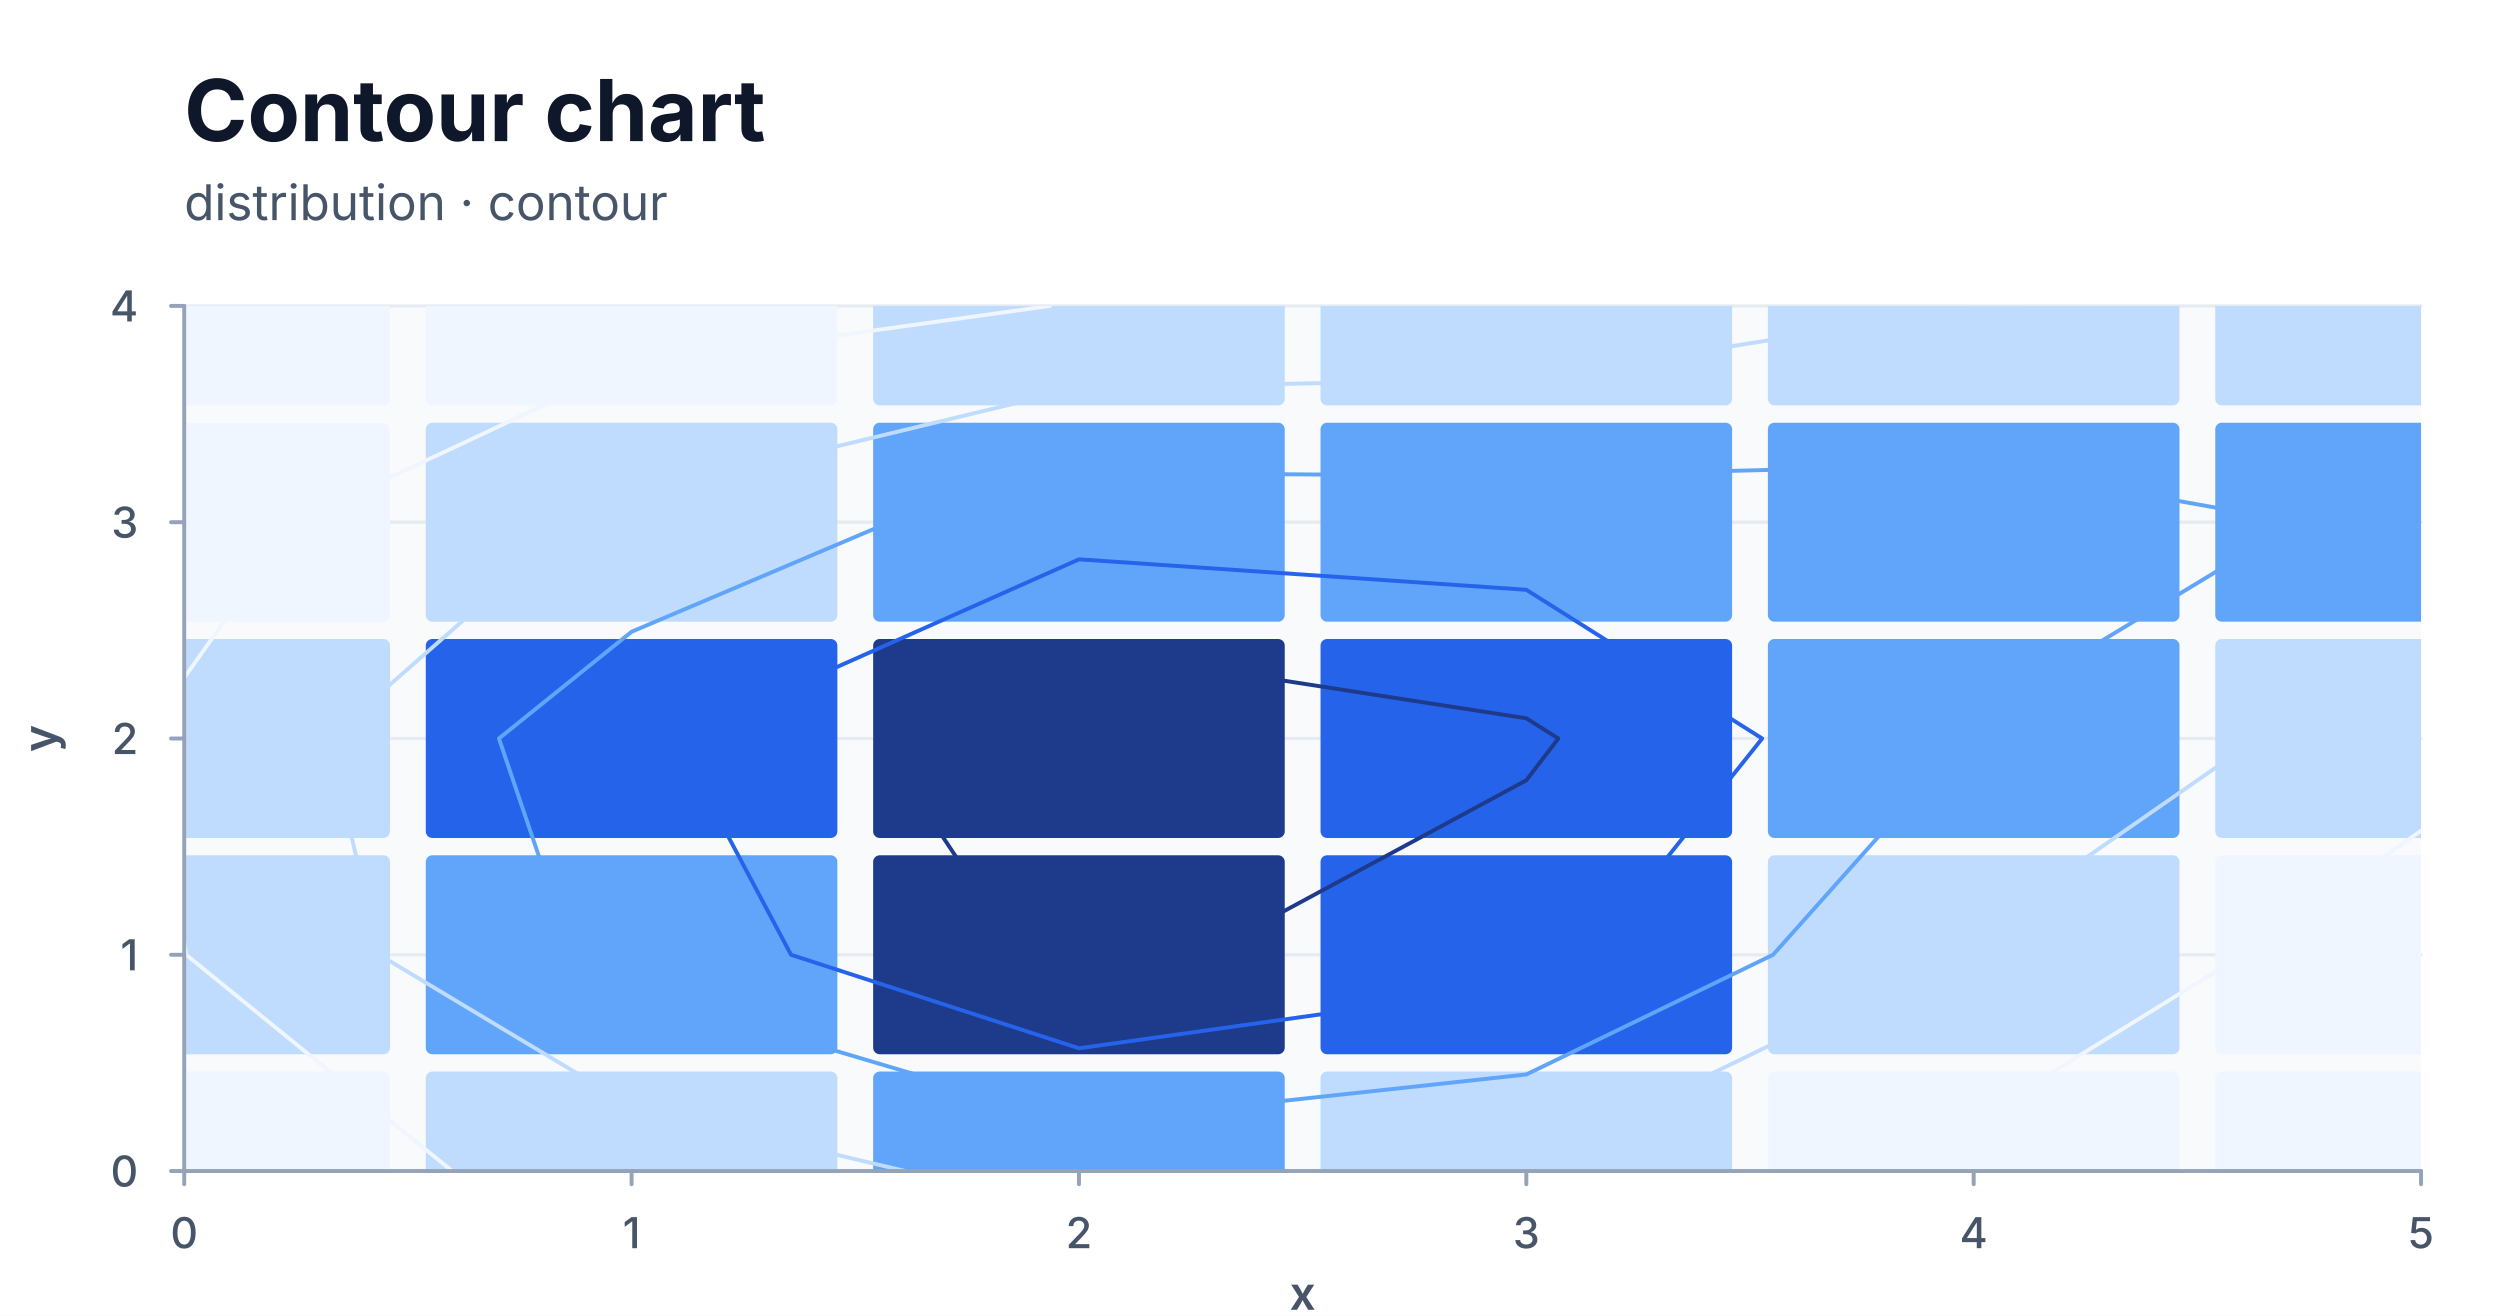
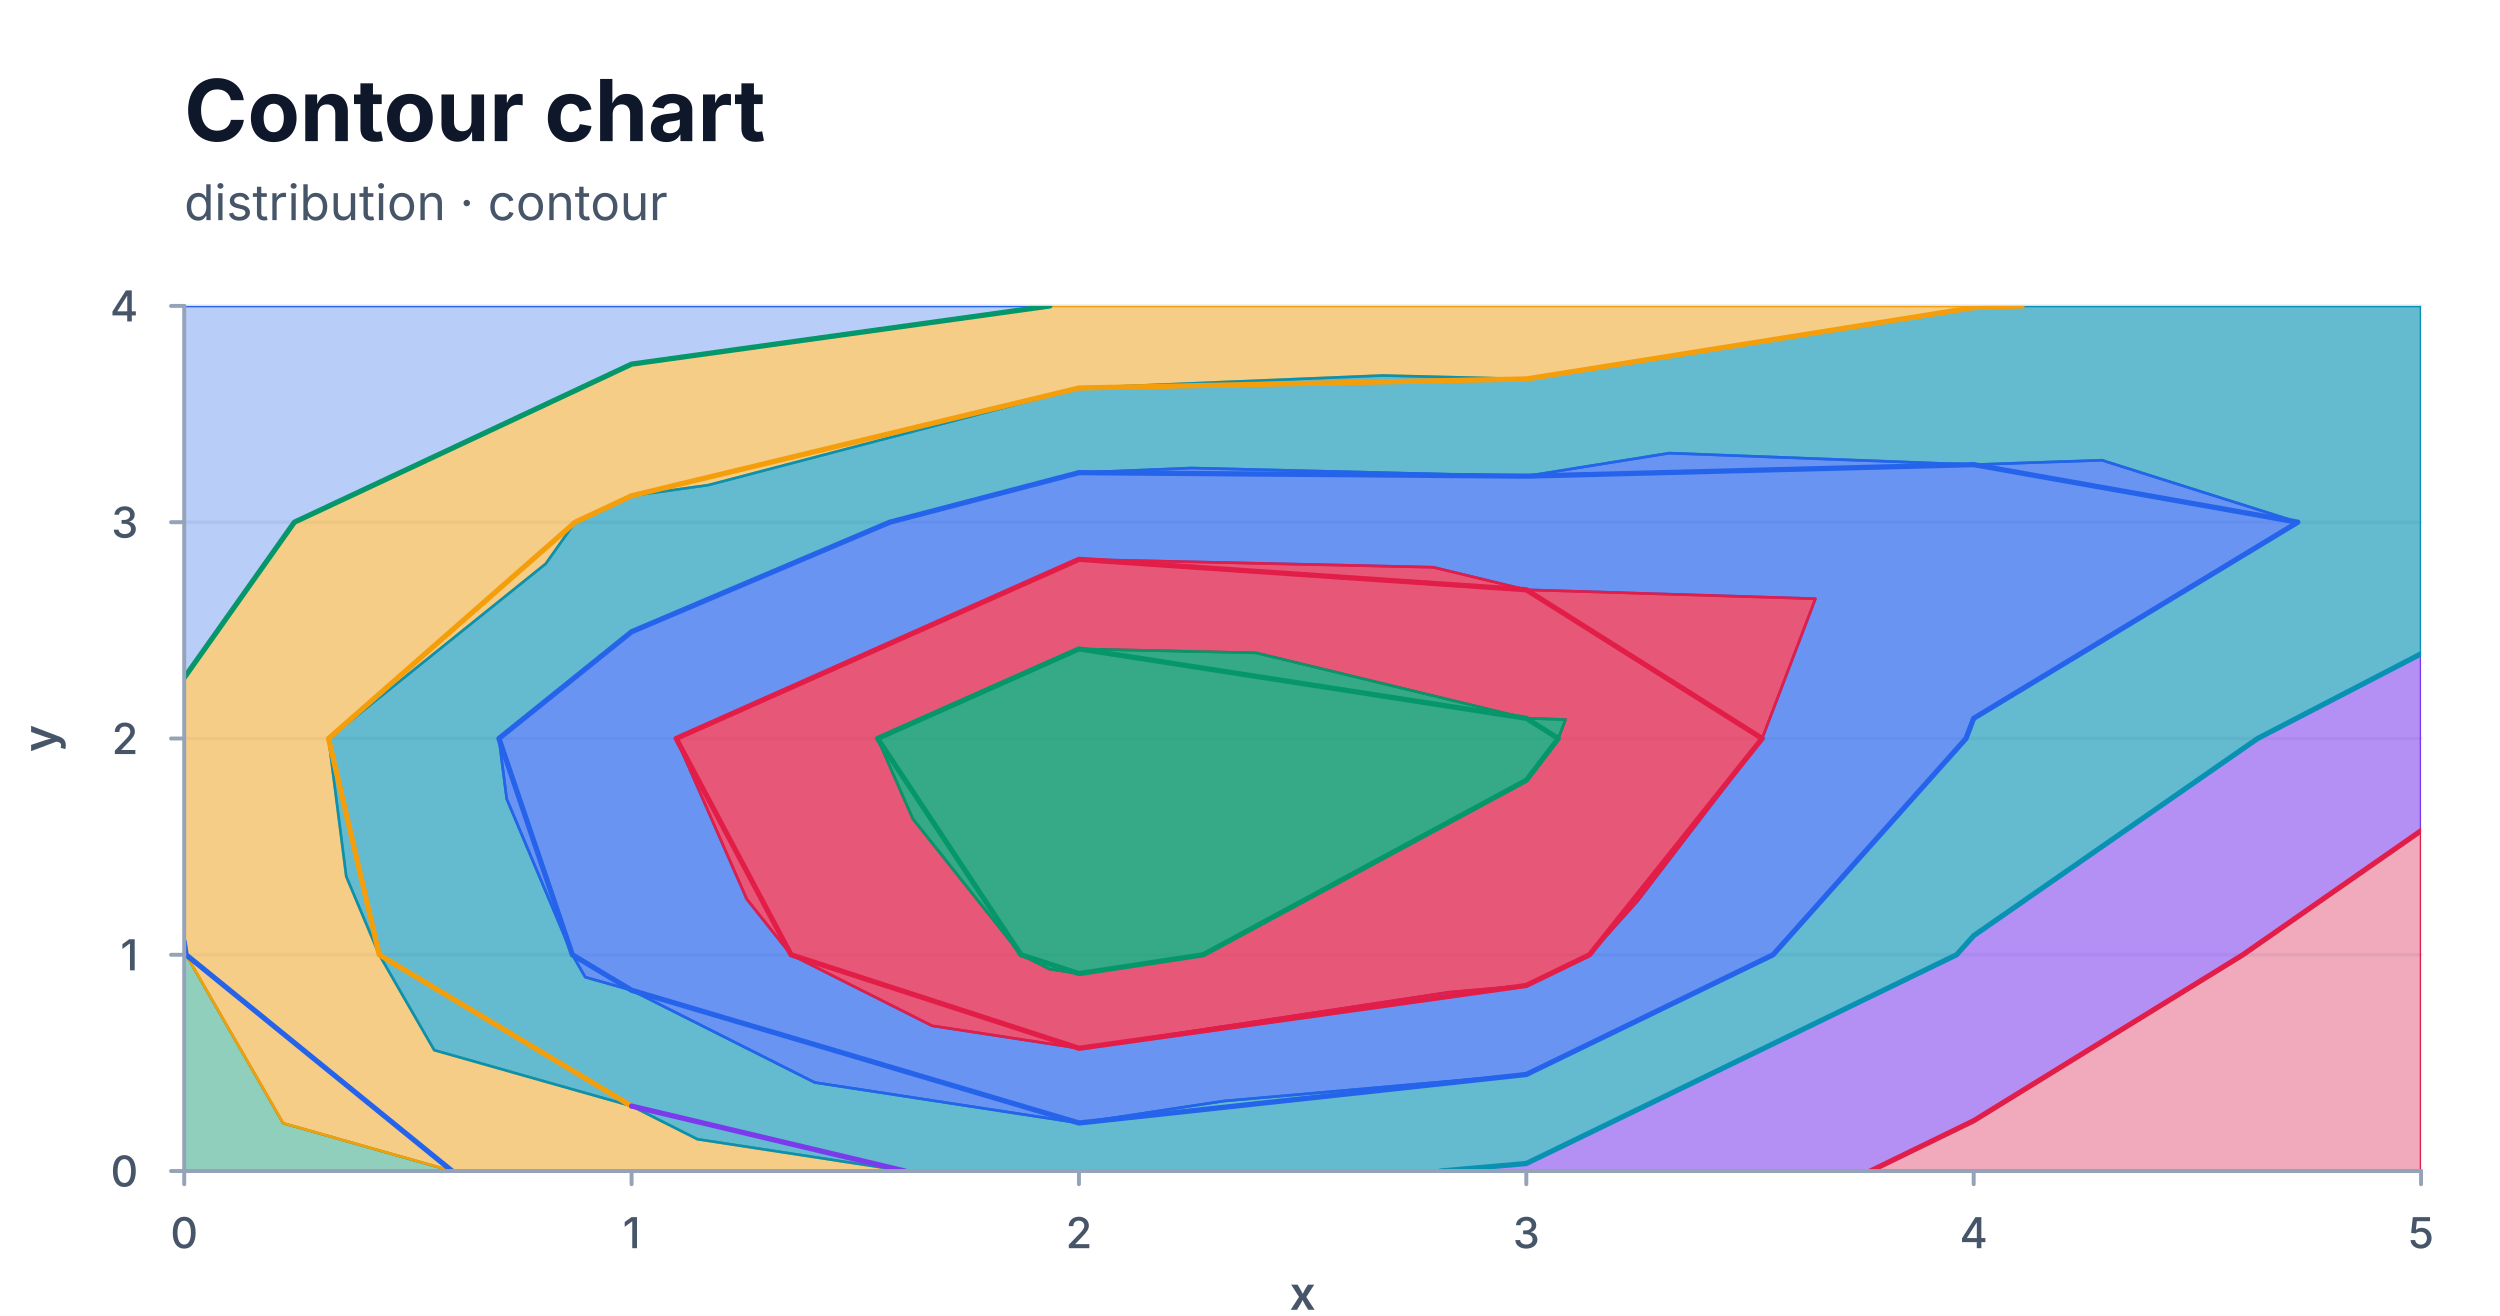
<svg xmlns="http://www.w3.org/2000/svg" width="760" height="400" viewBox="0 0 760 400" role="img" aria-labelledby="title description">
  <defs>
    <clipPath id="clip-1">
      <rect x="56" y="93" width="680" height="263" />
    </clipPath>
  </defs>
  <rect width="100%" height="100%" fill="#ffffff" />
  <g data-scene-node="scene:root">
    <rect data-scene-node="chart:panel" x="56" y="93" width="680" height="263" rx="0" fill="#f8fafc" />
    <line data-scene-node="axis-y:grid:1" opacity="0.82" x1="56" y1="290.25" x2="736" y2="290.25" fill="none" stroke="#e2e8f0" stroke-width="1" stroke-linecap="round" />
    <line data-scene-node="axis-y:grid:2" opacity="0.82" x1="56" y1="224.5" x2="736" y2="224.5" fill="none" stroke="#e2e8f0" stroke-width="1" stroke-linecap="round" />
    <line data-scene-node="axis-y:grid:3" opacity="0.82" x1="56" y1="158.75" x2="736" y2="158.75" fill="none" stroke="#e2e8f0" stroke-width="1" stroke-linecap="round" />
    <line data-scene-node="axis-y:grid:4" opacity="0.82" x1="56" y1="93" x2="736" y2="93" fill="none" stroke="#e2e8f0" stroke-width="1" stroke-linecap="round" />
    <g data-scene-node="layer-0:group" clip-path="url(#clip-1)">
-       <rect data-scene-node="layer-0:contour-cell:0" x="-6.56" y="325.755" width="125.12" height="60.49" rx="2" fill="#eff6ff" />
-       <rect data-scene-node="layer-0:contour-cell:1" x="129.44" y="325.755" width="125.12" height="60.49" rx="2" fill="#bfdbfe" />
-       <rect data-scene-node="layer-0:contour-cell:2" x="265.44" y="325.755" width="125.12" height="60.49" rx="2" fill="#60a5fa" />
-       <rect data-scene-node="layer-0:contour-cell:3" x="401.44" y="325.755" width="125.12" height="60.49" rx="2" fill="#bfdbfe" />
-       <rect data-scene-node="layer-0:contour-cell:4" x="537.44" y="325.755" width="125.12" height="60.49" rx="2" fill="#eff6ff" />
-       <rect data-scene-node="layer-0:contour-cell:5" x="673.44" y="325.755" width="125.12" height="60.49" rx="2" fill="#eff6ff" />
-       <rect data-scene-node="layer-0:contour-cell:6" x="-6.56" y="260.005" width="125.12" height="60.49" rx="2" fill="#bfdbfe" />
-       <rect data-scene-node="layer-0:contour-cell:7" x="129.44" y="260.005" width="125.12" height="60.49" rx="2" fill="#60a5fa" />
-       <rect data-scene-node="layer-0:contour-cell:8" x="265.44" y="260.005" width="125.12" height="60.49" rx="2" fill="#1e3a8a" />
-       <rect data-scene-node="layer-0:contour-cell:9" x="401.44" y="260.005" width="125.12" height="60.49" rx="2" fill="#2563eb" />
-       <rect data-scene-node="layer-0:contour-cell:10" x="537.44" y="260.005" width="125.12" height="60.49" rx="2" fill="#bfdbfe" />
-       <rect data-scene-node="layer-0:contour-cell:11" x="673.44" y="260.005" width="125.12" height="60.49" rx="2" fill="#eff6ff" />
-       <rect data-scene-node="layer-0:contour-cell:12" x="-6.56" y="194.255" width="125.12" height="60.49" rx="2" fill="#bfdbfe" />
-       <rect data-scene-node="layer-0:contour-cell:13" x="129.44" y="194.255" width="125.12" height="60.49" rx="2" fill="#2563eb" />
-       <rect data-scene-node="layer-0:contour-cell:14" x="265.44" y="194.255" width="125.12" height="60.49" rx="2" fill="#1e3a8a" />
-       <rect data-scene-node="layer-0:contour-cell:15" x="401.44" y="194.255" width="125.12" height="60.49" rx="2" fill="#2563eb" />
-       <rect data-scene-node="layer-0:contour-cell:16" x="537.44" y="194.255" width="125.12" height="60.49" rx="2" fill="#60a5fa" />
-       <rect data-scene-node="layer-0:contour-cell:17" x="673.44" y="194.255" width="125.12" height="60.49" rx="2" fill="#bfdbfe" />
-       <rect data-scene-node="layer-0:contour-cell:18" x="-6.56" y="128.505" width="125.12" height="60.49" rx="2" fill="#eff6ff" />
-       <rect data-scene-node="layer-0:contour-cell:19" x="129.44" y="128.505" width="125.12" height="60.49" rx="2" fill="#bfdbfe" />
-       <rect data-scene-node="layer-0:contour-cell:20" x="265.44" y="128.505" width="125.12" height="60.49" rx="2" fill="#60a5fa" />
-       <rect data-scene-node="layer-0:contour-cell:21" x="401.44" y="128.505" width="125.12" height="60.49" rx="2" fill="#60a5fa" />
-       <rect data-scene-node="layer-0:contour-cell:22" x="537.44" y="128.505" width="125.12" height="60.49" rx="2" fill="#60a5fa" />
-       <rect data-scene-node="layer-0:contour-cell:23" x="673.44" y="128.505" width="125.12" height="60.49" rx="2" fill="#60a5fa" />
-       <rect data-scene-node="layer-0:contour-cell:24" x="-6.56" y="62.755" width="125.12" height="60.49" rx="2" fill="#eff6ff" />
-       <rect data-scene-node="layer-0:contour-cell:25" x="129.44" y="62.755" width="125.12" height="60.49" rx="2" fill="#eff6ff" />
-       <rect data-scene-node="layer-0:contour-cell:26" x="265.44" y="62.755" width="125.12" height="60.49" rx="2" fill="#bfdbfe" />
-       <rect data-scene-node="layer-0:contour-cell:27" x="401.44" y="62.755" width="125.12" height="60.49" rx="2" fill="#bfdbfe" />
-       <rect data-scene-node="layer-0:contour-cell:28" x="537.44" y="62.755" width="125.12" height="60.49" rx="2" fill="#bfdbfe" />
-       <rect data-scene-node="layer-0:contour-cell:29" x="673.44" y="62.755" width="125.12" height="60.49" rx="2" fill="#bfdbfe" />
-       <path data-scene-node="layer-0:contour-line:0:0" d="M 137.449 356 L 56.579 290.25 L 56 286.271" fill="none" stroke="#eff6ff" stroke-width="1.2" stroke-linecap="round" stroke-linejoin="round" />
-       <path data-scene-node="layer-0:contour-line:0:1" d="M 568.581 356 L 600 340.703 L 681.833 290.25 L 736 252.535" fill="none" stroke="#eff6ff" stroke-width="1.2" stroke-linecap="round" stroke-linejoin="round" />
-       <path data-scene-node="layer-0:contour-line:0:2" d="M 56 206.052 L 89.489 158.75 L 192 110.692 L 319.174 93" fill="none" stroke="#eff6ff" stroke-width="1.2" stroke-linecap="round" stroke-linejoin="round" />
-       <path data-scene-node="layer-0:contour-line:1:3" d="M 192 336.247 L 115.289 290.25 L 99.875 224.5 L 174.837 158.75 L 192 150.704 L 328 117.946 L 464 115.206 L 600 93.505 L 614.694 93" fill="none" stroke="#bfdbfe" stroke-width="1.2" stroke-linecap="round" stroke-linejoin="round" />
-       <path data-scene-node="layer-0:contour-line:1:4" d="M 275.147 356 L 192 336.247" fill="none" stroke="#bfdbfe" stroke-width="1.2" stroke-linecap="round" stroke-linejoin="round" />
-       <path data-scene-node="layer-0:contour-line:1:5" d="M 437.884 356 L 464 353.706 L 594.804 290.25 L 600 284.448 L 686.322 224.5 L 736 198.756" fill="none" stroke="#bfdbfe" stroke-width="1.2" stroke-linecap="round" stroke-linejoin="round" />
-       <path data-scene-node="layer-0:contour-line:2:6" d="M 192 301.044 L 173.999 290.25 L 151.676 224.5 L 192 192.052 L 270.485 158.75 L 328 143.683 L 464 144.745 L 600 141.246 L 698.534 158.75 L 600 218.369 L 597.664 224.5 L 539.009 290.25 L 464 326.638 L 328 341.391 L 192 301.044 Z" fill="none" stroke="#60a5fa" stroke-width="1.2" stroke-linecap="round" stroke-linejoin="round" />
-       <path data-scene-node="layer-0:contour-line:3:7" d="M 328 318.682 L 240.473 290.25 L 205.564 224.5 L 328 170.038 L 464 179.297 L 535.695 224.5 L 483.214 290.25 L 464 299.571 L 328 318.682 Z" fill="none" stroke="#2563eb" stroke-width="1.2" stroke-linecap="round" stroke-linejoin="round" />
-       <path data-scene-node="layer-0:contour-line:4:8" d="M 328 295.973 L 310.381 290.25 L 266.782 224.5 L 328 197.269 L 464 218.368 L 473.726 224.5 L 464 237.199 L 365.763 290.25 L 328 295.973 Z" fill="none" stroke="#1e3a8a" stroke-width="1.2" stroke-linecap="round" stroke-linejoin="round" />
+       <path data-scene-node="layer-0:contour-band:0" d="M 56 158.75 L 56 206.052 L 89.489 158.75 L 192 110.692 L 319.174 93 L 192 93 L 56 93 L 56 158.75 Z" fill="#2563eb4d" fill-rule="evenodd" stroke="#2563eb" stroke-width="0.8" stroke-linejoin="round" />
+       <path data-scene-node="layer-0:contour-band:1" d="M 568.581 356 L 600 356 L 736 356 L 736 290.25 L 736 252.535 L 681.833 290.25 L 600 340.703 L 568.581 356 Z" fill="#e11d485c" fill-rule="evenodd" stroke="#e11d48" stroke-width="0.8" stroke-linejoin="round" />
+       <path data-scene-node="layer-0:contour-band:2" d="M 56 356 L 137.449 356 L 86.089 341.453 L 56.579 290.25 L 56.481 290.018 L 56 286.271 L 56 290.25 L 56 356 Z" fill="#0596696c" fill-rule="evenodd" stroke="#059669" stroke-width="0.8" stroke-linejoin="round" />
+       <path data-scene-node="layer-0:contour-band:3" d="M 137.449 356 L 192 356 L 275.147 356 L 212.013 346.325 L 192 336.247 L 132.005 319.255 L 115.289 290.25 L 105.256 266.437 L 99.875 224.5 L 165.906 171.365 L 174.837 158.75 L 192 150.704 L 215.366 147.453 L 328 117.946 L 420.256 114.148 L 464 115.206 L 599.03 93.469 L 600 93.505 L 614.694 93 L 600 93 L 464 93 L 328 93 L 319.174 93 L 192 110.692 L 89.489 158.75 L 56 206.052 L 56 224.5 L 56 286.271 L 56.481 290.018 L 56.579 290.25 L 86.089 341.453 L 137.449 356 Z" fill="#f59e0b7c" fill-rule="evenodd" stroke="#f59e0b" stroke-width="0.8" stroke-linejoin="round" />
+       <path data-scene-node="layer-0:contour-band:4" d="M 437.884 356 L 464 356 L 568.581 356 L 600 340.703 L 681.833 290.25 L 736 252.535 L 736 224.5 L 736 198.756 L 686.322 224.5 L 600 284.448 L 594.804 290.25 L 464 353.706 L 437.884 356 Z" fill="#7c3aed8c" fill-rule="evenodd" stroke="#7c3aed" stroke-width="0.8" stroke-linejoin="round" />
+       <path data-scene-node="layer-0:contour-band:5" d="M 132.005 319.255 L 192 336.247 L 212.013 346.325 L 275.147 356 L 328 356 L 437.884 356 L 464 353.706 L 594.804 290.25 L 600 284.448 L 686.322 224.5 L 736 198.756 L 736 158.75 L 736 93 L 614.694 93 L 600 93.505 L 599.03 93.469 L 464 115.206 L 420.256 114.148 L 328 117.946 L 215.366 147.453 L 192 150.704 L 174.837 158.75 L 165.906 171.365 L 99.875 224.5 L 105.256 266.437 L 115.289 290.25 L 132.005 319.255 Z M 192 301.044 L 177.921 297.056 L 173.999 290.25 L 154.032 242.856 L 151.676 224.5 L 192 192.052 L 270.485 158.75 L 328 143.683 L 362.067 142.28 L 464 144.745 L 507.43 137.754 L 600 141.246 L 638.978 139.906 L 698.534 158.75 L 600 218.369 L 597.664 224.5 L 596.29 226.294 L 539.009 290.25 L 464 326.638 L 372.017 334.72 L 328 341.391 L 247.679 329.082 L 192 301.044 Z" fill="#0891b29c" fill-rule="evenodd" stroke="#0891b2" stroke-width="0.8" stroke-linejoin="round" />
+       <path data-scene-node="layer-0:contour-band:6" d="M 177.921 297.056 L 192 301.044 L 247.679 329.082 L 328 341.391 L 372.017 334.72 L 464 326.638 L 539.009 290.25 L 596.29 226.294 L 597.664 224.5 L 600 218.369 L 698.534 158.75 L 638.978 139.906 L 600 141.246 L 507.43 137.754 L 464 144.745 L 362.067 142.28 L 328 143.683 L 270.485 158.75 L 192 192.052 L 151.676 224.5 L 154.032 242.856 L 173.999 290.25 L 177.921 297.056 Z M 328 318.682 L 283.345 311.839 L 240.473 290.25 L 227.012 273.323 L 205.564 224.5 L 328 170.038 L 435.685 172.439 L 464 179.297 L 551.887 182.01 L 535.695 224.5 L 497.886 273.867 L 483.214 290.25 L 464 299.571 L 440.439 301.641 L 328 318.682 Z" fill="#2563ebac" fill-rule="evenodd" stroke="#2563eb" stroke-width="0.8" stroke-linejoin="round" />
+       <path data-scene-node="layer-0:contour-band:7" d="M 283.345 311.839 L 328 318.682 L 440.439 301.641 L 464 299.571 L 483.214 290.25 L 497.886 273.867 L 535.695 224.5 L 551.887 182.01 L 464 179.297 L 435.685 172.439 L 328 170.038 L 205.564 224.5 L 227.012 273.323 L 240.473 290.25 L 283.345 311.839 Z M 328 295.973 L 319.011 294.596 L 310.381 290.25 L 277.506 248.912 L 266.782 224.5 L 328 197.269 L 381.843 198.469 L 464 218.368 L 475.922 218.736 L 473.726 224.5 L 464 237.199 L 365.763 290.25 L 328 295.973 Z" fill="#e11d48bc" fill-rule="evenodd" stroke="#e11d48" stroke-width="0.8" stroke-linejoin="round" />
+       <path data-scene-node="layer-0:contour-band:8" d="M 319.011 294.596 L 328 295.973 L 365.763 290.25 L 464 237.199 L 473.726 224.5 L 475.922 218.736 L 464 218.368 L 381.843 198.469 L 328 197.269 L 266.782 224.5 L 277.506 248.912 L 310.381 290.25 L 319.011 294.596 Z" fill="#059669cc" fill-rule="evenodd" stroke="#059669" stroke-width="0.8" stroke-linejoin="round" />
+       <path data-scene-node="layer-0:contour-line:0:0" d="M 137.449 356 L 56.579 290.25 L 56 286.271" fill="none" stroke="#2563eb" stroke-width="1.6" stroke-linecap="round" stroke-linejoin="round" />
+       <path data-scene-node="layer-0:contour-line:0:1" d="M 568.581 356 L 600 340.703 L 681.833 290.25 L 736 252.535" fill="none" stroke="#e11d48" stroke-width="1.6" stroke-linecap="round" stroke-linejoin="round" />
+       <path data-scene-node="layer-0:contour-line:0:2" d="M 56 206.052 L 89.489 158.75 L 192 110.692 L 319.174 93" fill="none" stroke="#059669" stroke-width="1.6" stroke-linecap="round" stroke-linejoin="round" />
+       <path data-scene-node="layer-0:contour-line:1:3" d="M 192 336.247 L 115.289 290.25 L 99.875 224.5 L 174.837 158.75 L 192 150.704 L 328 117.946 L 464 115.206 L 600 93.505 L 614.694 93" fill="none" stroke="#f59e0b" stroke-width="1.6" stroke-linecap="round" stroke-linejoin="round" />
+       <path data-scene-node="layer-0:contour-line:1:4" d="M 275.147 356 L 192 336.247" fill="none" stroke="#7c3aed" stroke-width="1.6" stroke-linecap="round" stroke-linejoin="round" />
+       <path data-scene-node="layer-0:contour-line:1:5" d="M 437.884 356 L 464 353.706 L 594.804 290.25 L 600 284.448 L 686.322 224.5 L 736 198.756" fill="none" stroke="#0891b2" stroke-width="1.6" stroke-linecap="round" stroke-linejoin="round" />
+       <path data-scene-node="layer-0:contour-line:2:6" d="M 192 301.044 L 173.999 290.25 L 151.676 224.5 L 192 192.052 L 270.485 158.75 L 328 143.683 L 464 144.745 L 600 141.246 L 698.534 158.75 L 600 218.369 L 597.664 224.5 L 539.009 290.25 L 464 326.638 L 328 341.391 L 192 301.044 Z" fill="none" stroke="#2563eb" stroke-width="1.6" stroke-linecap="round" stroke-linejoin="round" />
+       <path data-scene-node="layer-0:contour-line:3:7" d="M 328 318.682 L 240.473 290.25 L 205.564 224.5 L 328 170.038 L 464 179.297 L 535.695 224.5 L 483.214 290.25 L 464 299.571 L 328 318.682 Z" fill="none" stroke="#e11d48" stroke-width="1.6" stroke-linecap="round" stroke-linejoin="round" />
+       <path data-scene-node="layer-0:contour-line:4:8" d="M 328 295.973 L 310.381 290.25 L 266.782 224.5 L 328 197.269 L 464 218.368 L 473.726 224.5 L 464 237.199 L 365.763 290.25 L 328 295.973 Z" fill="none" stroke="#059669" stroke-width="1.6" stroke-linecap="round" stroke-linejoin="round" />
    </g>
    <line data-scene-node="axis-x:line" x1="56" y1="356" x2="736" y2="356" fill="none" stroke="#94a3b8" stroke-width="1.2" stroke-linecap="round" />
    <line data-scene-node="axis-x:tick:0" x1="56" y1="356" x2="56" y2="360" fill="none" stroke="#94a3b8" stroke-width="1.2" stroke-linecap="round" />
    <line data-scene-node="axis-x:tick:1" x1="192" y1="356" x2="192" y2="360" fill="none" stroke="#94a3b8" stroke-width="1.2" stroke-linecap="round" />
    <line data-scene-node="axis-x:tick:2" x1="328" y1="356" x2="328" y2="360" fill="none" stroke="#94a3b8" stroke-width="1.2" stroke-linecap="round" />
    <line data-scene-node="axis-x:tick:3" x1="464" y1="356" x2="464" y2="360" fill="none" stroke="#94a3b8" stroke-width="1.2" stroke-linecap="round" />
    <line data-scene-node="axis-x:tick:4" x1="600" y1="356" x2="600" y2="360" fill="none" stroke="#94a3b8" stroke-width="1.2" stroke-linecap="round" />
    <line data-scene-node="axis-x:tick:5" x1="736" y1="356" x2="736" y2="360" fill="none" stroke="#94a3b8" stroke-width="1.2" stroke-linecap="round" />
    <line data-scene-node="axis-y:line" x1="56" y1="93" x2="56" y2="356" fill="none" stroke="#94a3b8" stroke-width="1.2" stroke-linecap="round" />
    <line data-scene-node="axis-y:tick:0" x1="56" y1="356" x2="52" y2="356" fill="none" stroke="#94a3b8" stroke-width="1.2" stroke-linecap="round" />
    <line data-scene-node="axis-y:tick:1" x1="56" y1="290.25" x2="52" y2="290.25" fill="none" stroke="#94a3b8" stroke-width="1.2" stroke-linecap="round" />
    <line data-scene-node="axis-y:tick:2" x1="56" y1="224.5" x2="52" y2="224.5" fill="none" stroke="#94a3b8" stroke-width="1.2" stroke-linecap="round" />
    <line data-scene-node="axis-y:tick:3" x1="56" y1="158.75" x2="52" y2="158.75" fill="none" stroke="#94a3b8" stroke-width="1.2" stroke-linecap="round" />
    <line data-scene-node="axis-y:tick:4" x1="56" y1="93" x2="52" y2="93" fill="none" stroke="#94a3b8" stroke-width="1.2" stroke-linecap="round" />
    <text data-scene-node="axis-x:label:0" x="56" y="370" fill="#475569" font-family="Inter, ui-sans-serif, system-ui, -apple-system, BlinkMacSystemFont, &quot;Segoe UI&quot;, sans-serif" font-size="13" font-weight="500" text-anchor="middle" dominant-baseline="text-before-edge">0</text>
    <text data-scene-node="axis-x:label:1" x="192" y="370" fill="#475569" font-family="Inter, ui-sans-serif, system-ui, -apple-system, BlinkMacSystemFont, &quot;Segoe UI&quot;, sans-serif" font-size="13" font-weight="500" text-anchor="middle" dominant-baseline="text-before-edge">1</text>
    <text data-scene-node="axis-x:label:2" x="328" y="370" fill="#475569" font-family="Inter, ui-sans-serif, system-ui, -apple-system, BlinkMacSystemFont, &quot;Segoe UI&quot;, sans-serif" font-size="13" font-weight="500" text-anchor="middle" dominant-baseline="text-before-edge">2</text>
    <text data-scene-node="axis-x:label:3" x="464" y="370" fill="#475569" font-family="Inter, ui-sans-serif, system-ui, -apple-system, BlinkMacSystemFont, &quot;Segoe UI&quot;, sans-serif" font-size="13" font-weight="500" text-anchor="middle" dominant-baseline="text-before-edge">3</text>
    <text data-scene-node="axis-x:label:4" x="600" y="370" fill="#475569" font-family="Inter, ui-sans-serif, system-ui, -apple-system, BlinkMacSystemFont, &quot;Segoe UI&quot;, sans-serif" font-size="13" font-weight="500" text-anchor="middle" dominant-baseline="text-before-edge">4</text>
    <text data-scene-node="axis-x:label:5" x="736" y="370" fill="#475569" font-family="Inter, ui-sans-serif, system-ui, -apple-system, BlinkMacSystemFont, &quot;Segoe UI&quot;, sans-serif" font-size="13" font-weight="500" text-anchor="middle" dominant-baseline="text-before-edge">5</text>
    <text data-scene-node="axis-x:title" x="396" y="388" fill="#475569" font-family="Inter, ui-sans-serif, system-ui, -apple-system, BlinkMacSystemFont, &quot;Segoe UI&quot;, sans-serif" font-size="14" font-weight="600" text-anchor="middle" dominant-baseline="text-before-edge">x</text>
    <text data-scene-node="axis-y:label:0" x="42" y="356" fill="#475569" font-family="Inter, ui-sans-serif, system-ui, -apple-system, BlinkMacSystemFont, &quot;Segoe UI&quot;, sans-serif" font-size="13" font-weight="500" text-anchor="end" dominant-baseline="central">0</text>
    <text data-scene-node="axis-y:label:1" x="42" y="290.25" fill="#475569" font-family="Inter, ui-sans-serif, system-ui, -apple-system, BlinkMacSystemFont, &quot;Segoe UI&quot;, sans-serif" font-size="13" font-weight="500" text-anchor="end" dominant-baseline="central">1</text>
    <text data-scene-node="axis-y:label:2" x="42" y="224.5" fill="#475569" font-family="Inter, ui-sans-serif, system-ui, -apple-system, BlinkMacSystemFont, &quot;Segoe UI&quot;, sans-serif" font-size="13" font-weight="500" text-anchor="end" dominant-baseline="central">2</text>
    <text data-scene-node="axis-y:label:3" x="42" y="158.75" fill="#475569" font-family="Inter, ui-sans-serif, system-ui, -apple-system, BlinkMacSystemFont, &quot;Segoe UI&quot;, sans-serif" font-size="13" font-weight="500" text-anchor="end" dominant-baseline="central">3</text>
    <text data-scene-node="axis-y:label:4" x="42" y="93" fill="#475569" font-family="Inter, ui-sans-serif, system-ui, -apple-system, BlinkMacSystemFont, &quot;Segoe UI&quot;, sans-serif" font-size="13" font-weight="500" text-anchor="end" dominant-baseline="central">4</text>
    <text data-scene-node="axis-y:title" x="12" y="224.5" fill="#475569" font-family="Inter, ui-sans-serif, system-ui, -apple-system, BlinkMacSystemFont, &quot;Segoe UI&quot;, sans-serif" font-size="14" font-weight="600" text-anchor="middle" dominant-baseline="central" transform="rotate(-90 12 224.5)">y</text>
    <text data-scene-node="chart:title" x="56" y="24" fill="#0f172a" font-family="Inter, ui-sans-serif, system-ui, -apple-system, BlinkMacSystemFont, &quot;Segoe UI&quot;, sans-serif" font-size="26" font-weight="700" text-anchor="start" dominant-baseline="text-before-edge">Contour chart</text>
    <text data-scene-node="chart:subtitle" x="56" y="56" fill="#475569" font-family="Inter, ui-sans-serif, system-ui, -apple-system, BlinkMacSystemFont, &quot;Segoe UI&quot;, sans-serif" font-size="15" font-weight="400" text-anchor="start" dominant-baseline="text-before-edge">distribution · contour</text>
  </g>
</svg>
